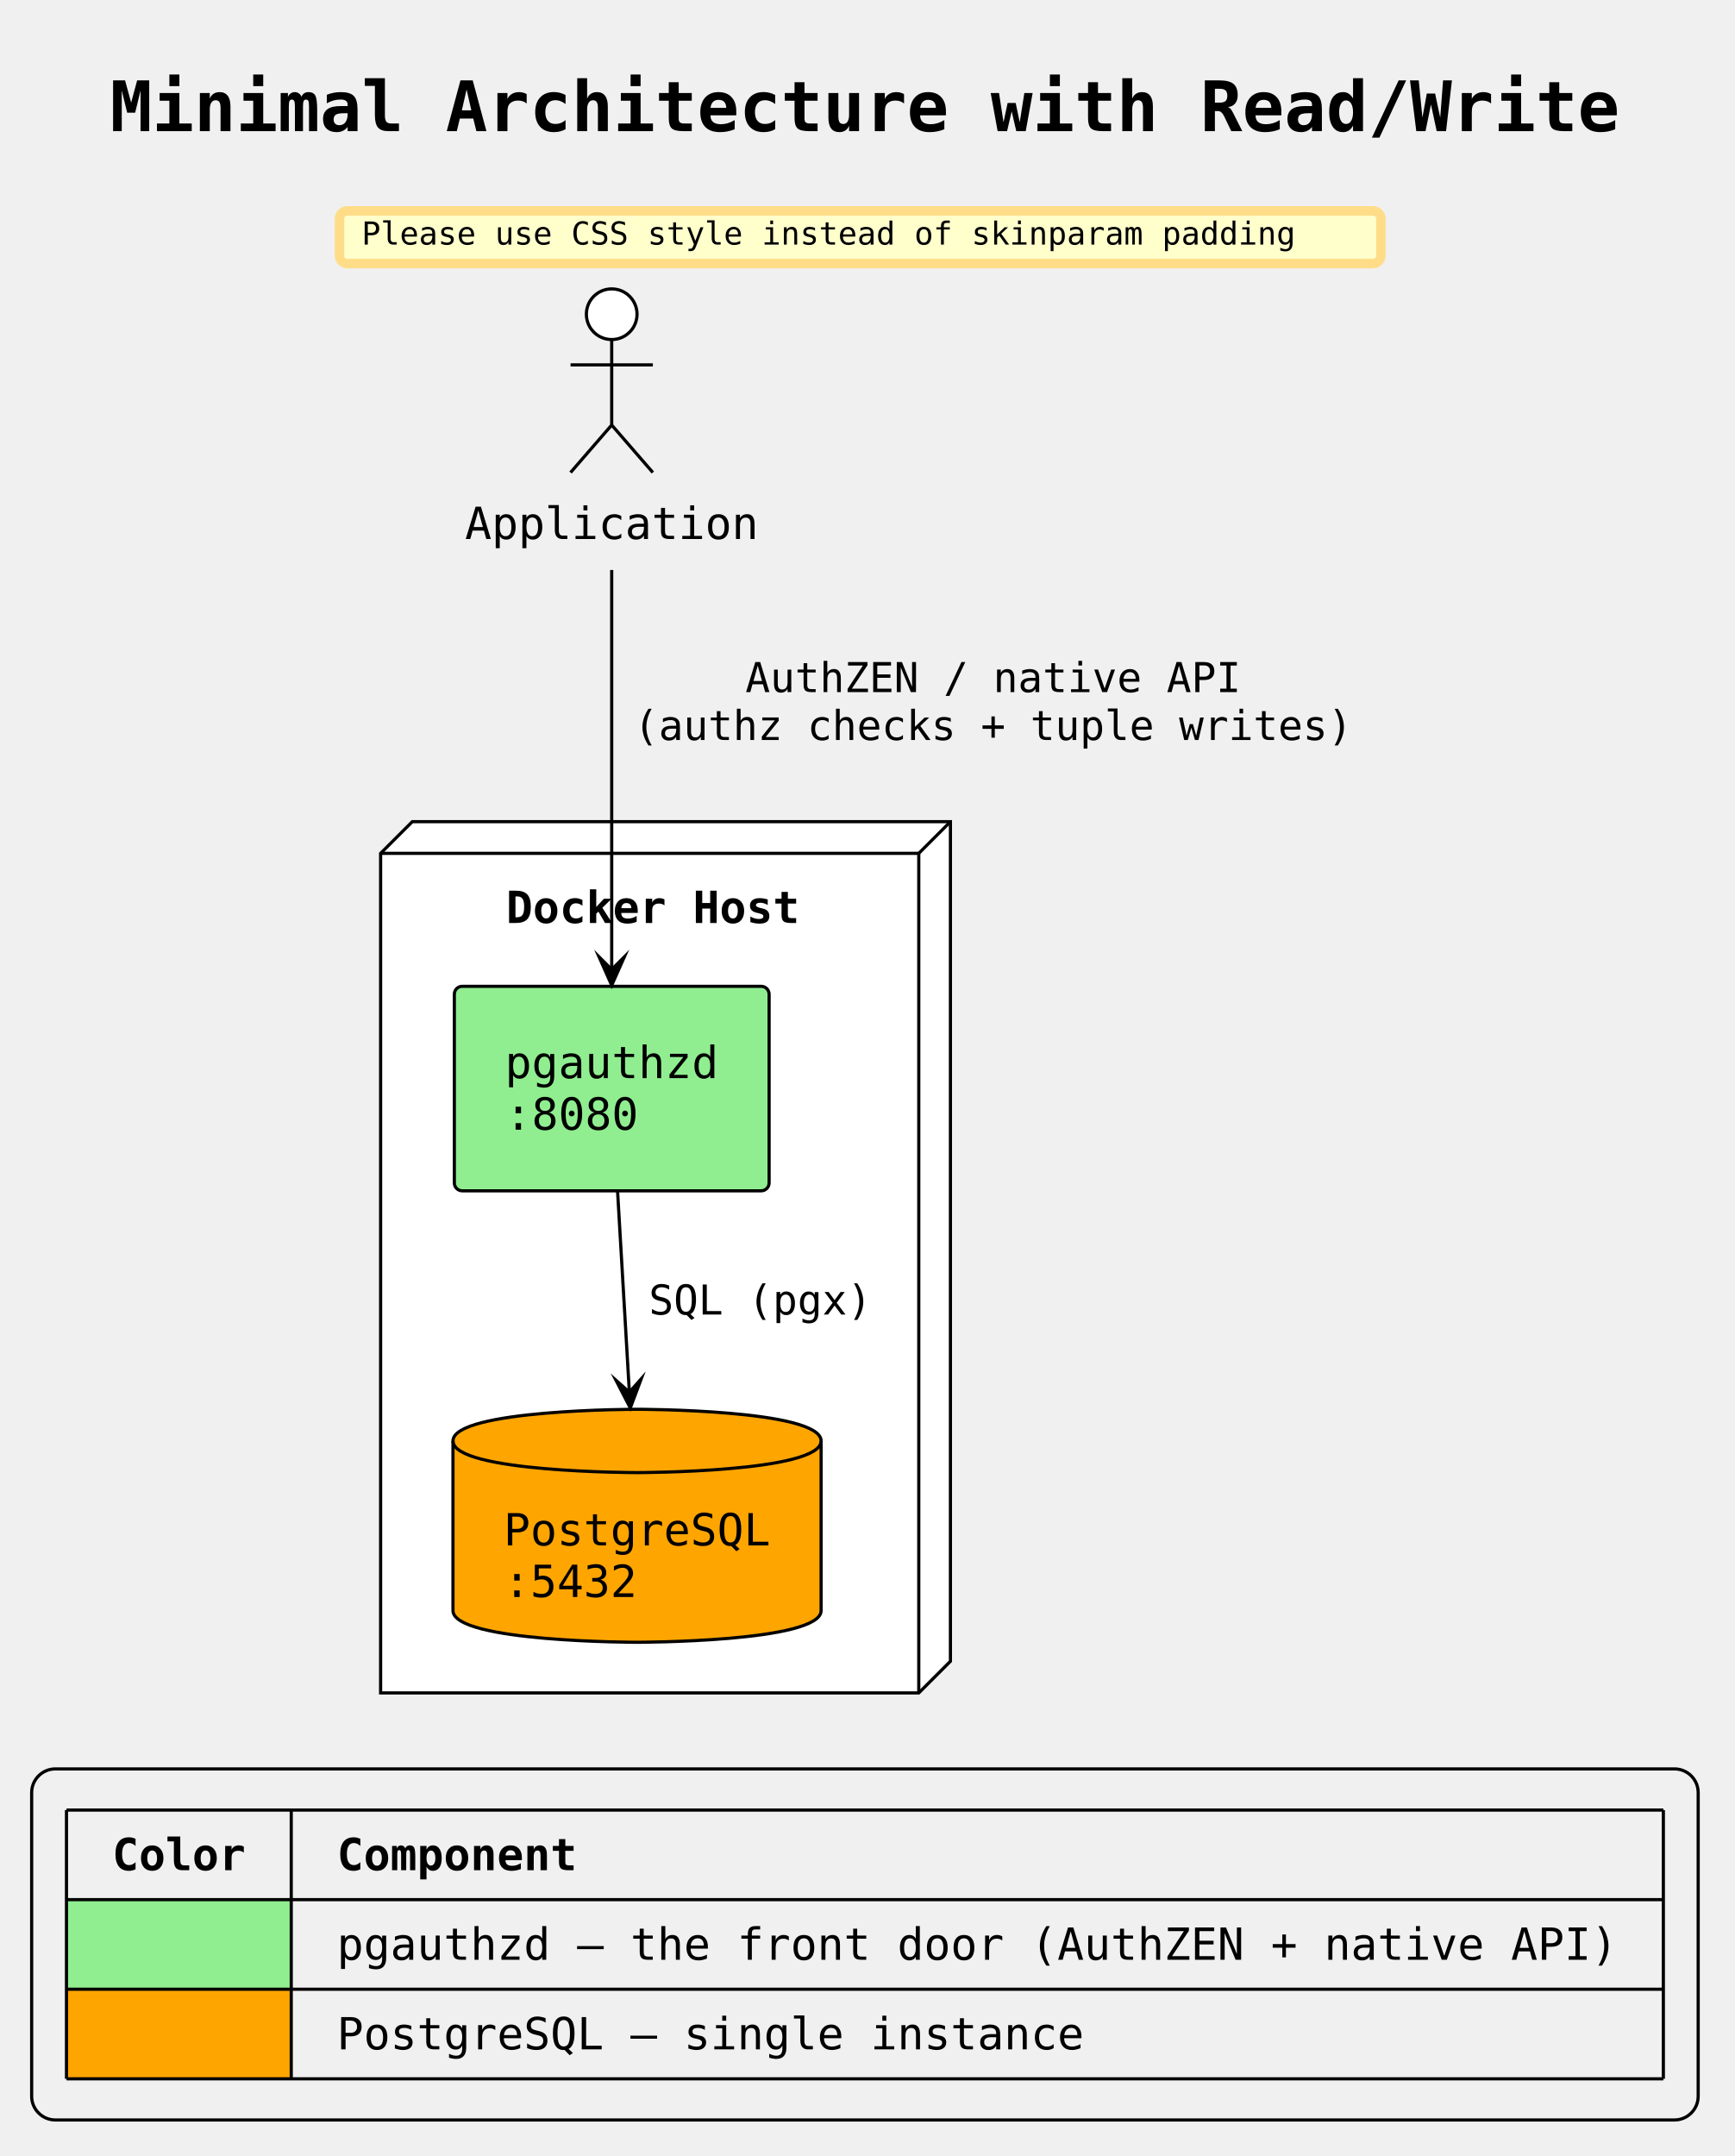
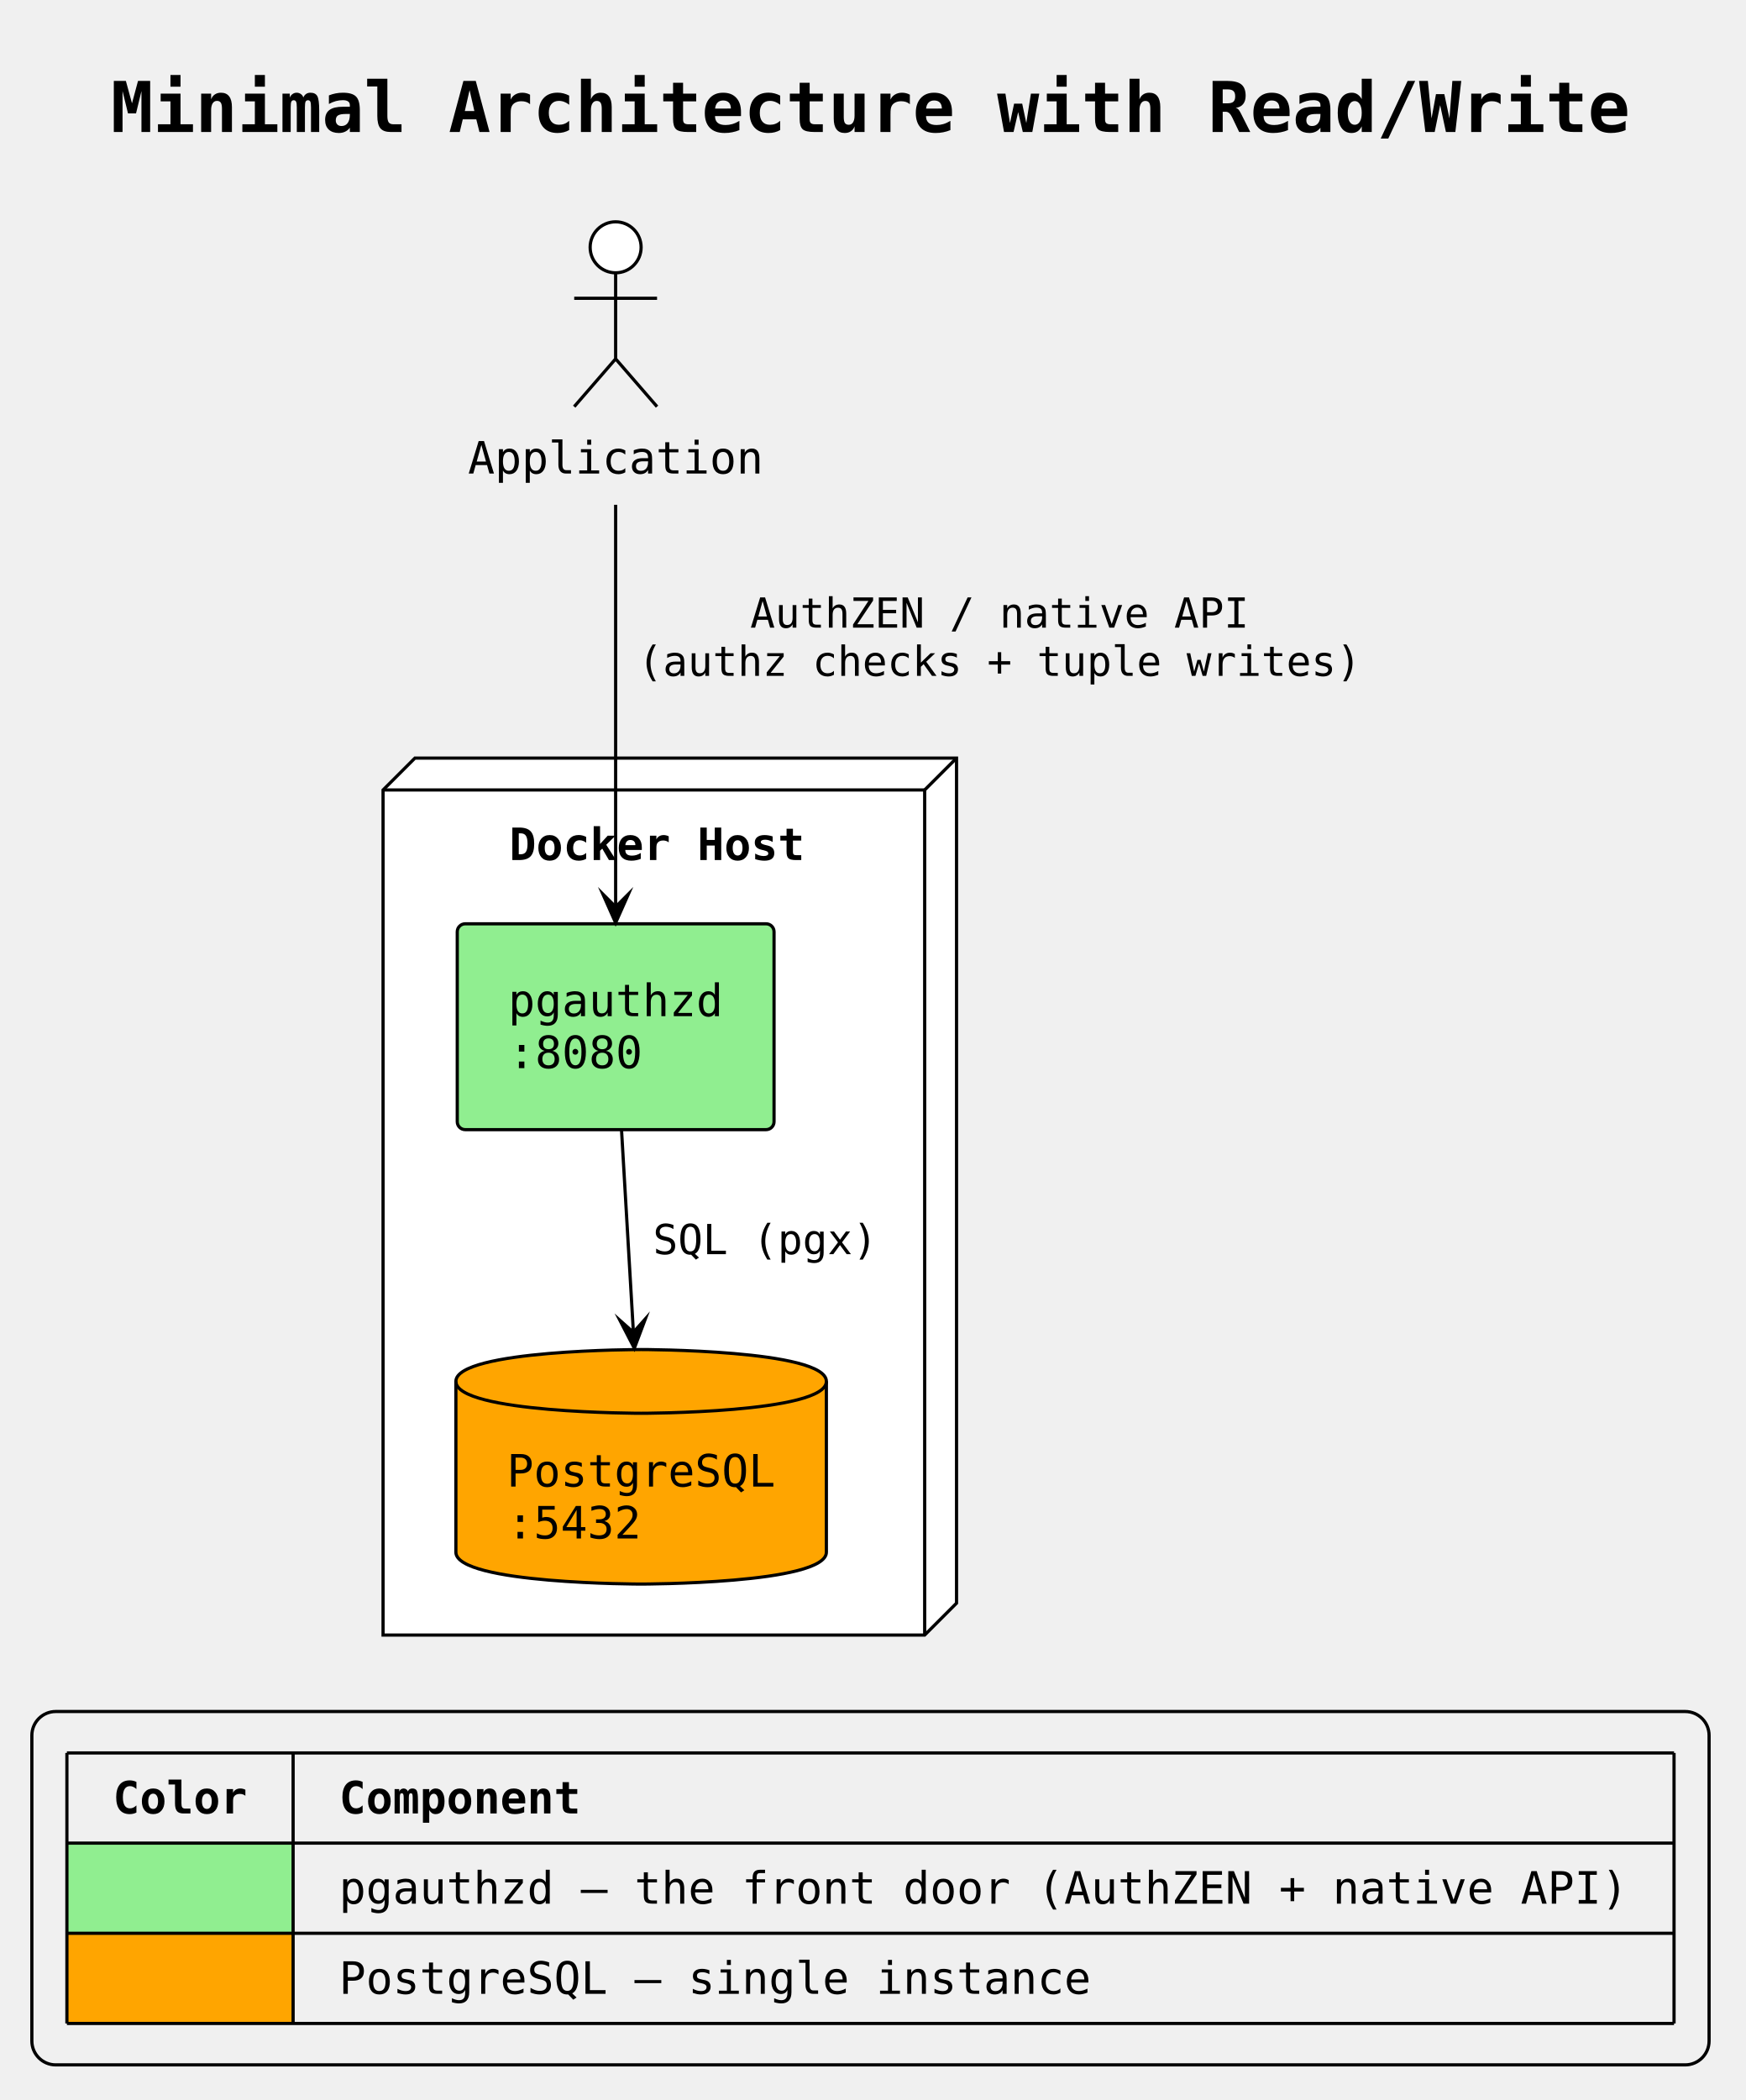
- <svg xmlns="http://www.w3.org/2000/svg" contentStyleType="text/css" data-diagram-type="DESCRIPTION" height="681px" preserveAspectRatio="none" style="width:548px;height:681px;background:#FFFFFF;" version="1.1" viewBox="0 0 548 681" width="548px" zoomAndPan="magnify">
+ <svg xmlns="http://www.w3.org/2000/svg" version="1.1" data-diagram-type="DESCRIPTION" style="width:548px;height:659px;background:#FFFFFF;" width="548px" height="659px" viewBox="0 0 548 659" zoomAndPan="magnify" preserveAspectRatio="none" contentStyleType="text/css">
  <defs />
-   <g>
+   <g font-family="sans-serif" lengthAdjust="spacing">
    <g class="title" data-source-line="10">
-       <text fill="#000000" font-family="monospace" font-size="22" font-weight="700" lengthAdjust="spacing" textLength="476.824" x="34.806" y="41.421">Minimal Architecture with Read/Write</text>
+       <text x="34.806" y="41.421" fill="#000" font-size="22" textLength="476.824" font-weight="700" font-family="monospace">Minimal Architecture with Read/Write</text>
    </g>
-     <rect fill="#FFFFCC" height="16.641" rx="2.5" ry="2.5" style="stroke:#FFDD88;stroke-width:3;" width="328.973" x="107.232" y="66.609" />
-     <text fill="#000000" font-family="monospace" font-size="10" lengthAdjust="spacing" textLength="295.005" x="114.232" y="77.25">Please use CSS style instead of skinparam padding</text>
-     <g class="cluster" data-qualified-name="host1" data-source-line="14" id="ent0002">
-       <polygon fill="#FFFFFF" points="120.232,269.54,130.232,259.54,300.232,259.54,300.232,524.73,290.232,534.73,120.232,534.73,120.232,269.54" style="stroke:#000000;stroke-width:1;stroke-linejoin:miter;stroke-miterlimit:10;" />
-       <line style="stroke:#000000;stroke-width:1;" x1="290.232" x2="300.232" y1="269.54" y2="259.54" />
-       <line style="stroke:#000000;stroke-width:1;" x1="120.232" x2="290.232" y1="269.54" y2="269.54" />
-       <line style="stroke:#000000;stroke-width:1;" x1="290.232" x2="290.232" y1="269.54" y2="534.73" />
-       <text fill="#000000" font-family="monospace" font-size="14" font-weight="700" lengthAdjust="spacing" textLength="92.716" x="159.874" y="291.535">Docker Host</text>
+     <g class="cluster" data-qualified-name="host1" id="ent0002" data-source-line="14">
+       <polygon points="120.232,247.899,130.232,237.899,300.232,237.899,300.232,503.089,290.232,513.089,120.232,513.089,120.232,247.899" fill="#FFF" style="stroke:#000;stroke-width:1;stroke-linejoin:miter;stroke-miterlimit:10;" />
+       <line x1="290.232" y1="247.899" x2="300.232" y2="237.899" style="stroke:#000;stroke-width:1;" />
+       <line x1="120.232" y1="247.899" x2="290.232" y2="247.899" style="stroke:#000;stroke-width:1;" />
+       <line x1="290.232" y1="247.899" x2="290.232" y2="513.089" style="stroke:#000;stroke-width:1;" />
+       <text x="159.874" y="269.894" fill="#000" font-size="14" textLength="92.716" font-weight="700" font-family="monospace">Docker Host</text>
    </g>
-     <g class="entity" data-qualified-name="host1.pgd1" data-source-line="15" id="ent0003">
-       <rect fill="#90EE90" height="64.594" rx="2.5" ry="2.5" style="stroke:#000000;stroke-width:1;" width="99.43" x="143.522" y="311.54" />
-       <text fill="#000000" font-family="monospace" font-size="14" lengthAdjust="spacing" textLength="67.43" x="159.522" y="340.535">pgauthzd</text>
-       <text fill="#000000" font-family="monospace" font-size="14" lengthAdjust="spacing" textLength="42.144" x="159.522" y="356.832">:8080</text>
+     <g class="entity" data-qualified-name="host1.pgd1" id="ent0003" data-source-line="15">
+       <rect x="143.522" y="289.899" width="99.43" height="64.594" fill="#90EE90" style="stroke:#000;stroke-width:1;" rx="2.5" ry="2.5" />
+       <text x="159.522" y="318.894" fill="#000" font-size="14" textLength="67.43" font-family="monospace">pgauthzd</text>
+       <text x="159.522" y="335.191" fill="#000" font-size="14" textLength="42.144" font-family="monospace">:8080</text>
    </g>
-     <g class="entity" data-qualified-name="host1.pg1" data-source-line="16" id="ent0004">
-       <path d="M143.092,455.14 C143.092,445.14 201.235,445.14 201.235,445.14 C201.235,445.14 259.379,445.14 259.379,455.14 L259.379,508.734 C259.379,518.734 201.235,518.734 201.235,518.734 C201.235,518.734 143.092,518.734 143.092,508.734 L143.092,455.14" fill="#FFA500" style="stroke:#000000;stroke-width:1;" />
-       <path d="M143.092,455.14 C143.092,465.14 201.235,465.14 201.235,465.14 C201.235,465.14 259.379,465.14 259.379,455.14" fill="none" style="stroke:#000000;stroke-width:1;" />
-       <text fill="#000000" font-family="monospace" font-size="14" lengthAdjust="spacing" textLength="84.287" x="159.092" y="488.135">PostgreSQL</text>
-       <text fill="#000000" font-family="monospace" font-size="14" lengthAdjust="spacing" textLength="42.144" x="159.092" y="504.432">:5432</text>
+     <g class="entity" data-qualified-name="host1.pg1" id="ent0004" data-source-line="16">
+       <path d="M143.092,433.499 C143.092,423.499 201.235,423.499 201.235,423.499 C201.235,423.499 259.379,423.499 259.379,433.499 L259.379,487.093 C259.379,497.093 201.235,497.093 201.235,497.093 C201.235,497.093 143.092,497.093 143.092,487.093 L143.092,433.499" style="stroke:#000;stroke-width:1;" fill="#FFA500" />
+       <path d="M143.092,433.499 C143.092,443.499 201.235,443.499 201.235,443.499 C201.235,443.499 259.379,443.499 259.379,433.499" style="stroke:#000;stroke-width:1;" fill="none" />
+       <text x="159.092" y="466.494" fill="#000" font-size="14" textLength="84.287" font-family="monospace">PostgreSQL</text>
+       <text x="159.092" y="482.791" fill="#000" font-size="14" textLength="42.144" font-family="monospace">:5432</text>
    </g>
-     <g class="entity" data-qualified-name="app1" data-source-line="12" id="ent0001">
-       <ellipse cx="193.23" cy="99.25" fill="#FFFFFF" rx="8" ry="8" style="stroke:#000000;stroke-width:1;" />
-       <path d="M193.23,107.25 L193.23,134.25 M180.23,115.25 L206.23,115.25 M193.23,134.25 L180.23,149.25 M193.23,134.25 L206.23,149.25" fill="none" style="stroke:#000000;stroke-width:1;" />
-       <text fill="#000000" font-family="monospace" font-size="14" lengthAdjust="spacing" textLength="92.716" x="146.872" y="170.245">Application</text>
+     <g class="entity" data-qualified-name="app1" id="ent0001" data-source-line="12">
+       <ellipse cx="193.23" cy="77.609" rx="8" ry="8" fill="#FFF" style="stroke:#000;stroke-width:1;" />
+       <path d="M193.23,85.609 L193.23,112.609 M180.23,93.609 L206.23,93.609 M193.23,112.609 L180.23,127.609 M193.23,112.609 L206.23,127.609" style="stroke:#000;stroke-width:1;" fill="none" />
+       <text x="146.872" y="148.604" fill="#000" font-size="14" textLength="92.716" font-family="monospace">Application</text>
    </g>
-     <g class="link" data-entity-1="ent0001" data-entity-2="ent0003" data-link-type="dependency" data-source-line="22" id="lnk5">
-       <path d="M193.232,180.04 C193.232,219.45 193.232,271.2 193.232,306.23" fill="none" id="app1-to-pgd1" style="stroke:#000000;stroke-width:1;" />
-       <polygon fill="#000000" points="193.232,311.23,197.232,302.23,193.232,306.23,189.232,302.23,193.232,311.23" style="stroke:#000000;stroke-width:1;stroke-linejoin:miter;stroke-miterlimit:10;" />
-       <text fill="#000000" font-family="monospace" font-size="13" lengthAdjust="spacing" textLength="156.533" x="235.452" y="218.607">AuthZEN / native API</text>
-       <text fill="#000000" font-family="monospace" font-size="13" lengthAdjust="spacing" textLength="226.973" x="200.232" y="233.74">(authz checks + tuple writes)</text>
+     <g class="link" data-entity-1="ent0001" data-entity-2="ent0003" id="lnk5" data-source-line="22" data-link-type="dependency">
+       <path d="M193.232,158.399 C193.232,197.809 193.232,249.559 193.232,284.589" style="stroke:#000;stroke-width:1;" fill="none" id="app1-to-pgd1" />
+       <polygon points="193.232,289.589,197.232,280.589,193.232,284.589,189.232,280.589,193.232,289.589" fill="#000" style="stroke:#000;stroke-width:1;stroke-linejoin:miter;stroke-miterlimit:10;" />
+       <text x="235.452" y="196.966" fill="#000" font-size="13" textLength="156.533" font-family="monospace">AuthZEN / native API</text>
+       <text x="200.232" y="212.099" fill="#000" font-size="13" textLength="226.973" font-family="monospace">(authz checks + tuple writes)</text>
    </g>
-     <g class="link" data-entity-1="ent0003" data-entity-2="ent0004" data-link-type="dependency" data-source-line="23" id="lnk6">
-       <path d="M195.092,376.4 C196.292,396.82 197.558,418.469 198.808,439.739" fill="none" id="pgd1-to-pg1" style="stroke:#000000;stroke-width:1;" />
-       <polygon fill="#000000" points="199.102,444.73,202.567,435.511,198.808,439.739,194.581,435.98,199.102,444.73" style="stroke:#000000;stroke-width:1;stroke-linejoin:miter;stroke-miterlimit:10;" />
-       <text fill="#000000" font-family="monospace" font-size="13" lengthAdjust="spacing" textLength="70.44" x="204.952" y="415.207">SQL (pgx)</text>
+     <g class="link" data-entity-1="ent0003" data-entity-2="ent0004" id="lnk6" data-source-line="23" data-link-type="dependency">
+       <path d="M195.092,354.759 C196.292,375.179 197.558,396.828 198.808,418.098" style="stroke:#000;stroke-width:1;" fill="none" id="pgd1-to-pg1" />
+       <polygon points="199.102,423.089,202.567,413.87,198.808,418.098,194.581,414.34,199.102,423.089" fill="#000" style="stroke:#000;stroke-width:1;stroke-linejoin:miter;stroke-miterlimit:10;" />
+       <text x="204.952" y="393.566" fill="#000" font-size="13" textLength="70.44" font-family="monospace">SQL (pgx)</text>
    </g>
    <g class="legend" data-source-line="25">
-       <rect fill="none" height="110.891" rx="7.5" ry="7.5" style="stroke:#000000;stroke-width:1;" width="526.437" x="10" y="558.73" />
-       <text fill="#000000" font-family="monospace" font-size="14" font-weight="700" lengthAdjust="spacing" textLength="42.144" x="35.429" y="590.725">Color</text>
-       <text fill="#000000" font-family="monospace" font-size="14" font-weight="700" lengthAdjust="spacing" textLength="75.858" x="106.43" y="590.725">Component</text>
-       <rect fill="#90EE90" height="28.297" style="stroke:none;stroke-width:1;" width="71.001" x="21" y="600.027" />
-       <text fill="#000000" font-family="monospace" font-size="14" lengthAdjust="spacing" textLength="8.429" x="27" y="619.022"> </text>
-       <text fill="#000000" font-family="monospace" font-size="14" lengthAdjust="spacing" textLength="404.578" x="106.43" y="619.022">pgauthzd — the front door (AuthZEN + native API)</text>
-       <rect fill="#FFA500" height="28.297" style="stroke:none;stroke-width:1;" width="71.001" x="21" y="628.324" />
-       <text fill="#000000" font-family="monospace" font-size="14" lengthAdjust="spacing" textLength="8.429" x="27" y="647.319"> </text>
-       <text fill="#000000" font-family="monospace" font-size="14" lengthAdjust="spacing" textLength="236.004" x="106.43" y="647.319">PostgreSQL — single instance</text>
-       <line style="stroke:#000000;stroke-width:1;" x1="21" x2="525.437" y1="571.73" y2="571.73" />
-       <line style="stroke:#000000;stroke-width:1;" x1="21" x2="525.437" y1="600.027" y2="600.027" />
-       <line style="stroke:#000000;stroke-width:1;" x1="21" x2="525.437" y1="628.324" y2="628.324" />
-       <line style="stroke:#000000;stroke-width:1;" x1="21" x2="525.437" y1="656.621" y2="656.621" />
-       <line style="stroke:#000000;stroke-width:1;" x1="21" x2="21" y1="571.73" y2="656.621" />
-       <line style="stroke:#000000;stroke-width:1;" x1="92.001" x2="92.001" y1="571.73" y2="656.621" />
-       <line style="stroke:#000000;stroke-width:1;" x1="525.437" x2="525.437" y1="571.73" y2="656.621" />
+       <rect x="10" y="537.089" width="526.437" height="110.891" fill="none" style="stroke:#000;stroke-width:1;" rx="7.5" ry="7.5" />
+       <text x="35.429" y="569.084" fill="#000" font-size="14" textLength="42.144" font-weight="700" font-family="monospace">Color</text>
+       <text x="106.43" y="569.084" fill="#000" font-size="14" textLength="75.858" font-weight="700" font-family="monospace">Component</text>
+       <rect x="21" y="578.386" width="71.001" height="28.297" fill="#90EE90" style="stroke:none;" />
+       <text x="27" y="597.381" fill="#000" font-size="14" font-family="monospace"> </text>
+       <text x="106.43" y="597.381" fill="#000" font-size="14" textLength="404.578" font-family="monospace">pgauthzd — the front door (AuthZEN + native API)</text>
+       <rect x="21" y="606.683" width="71.001" height="28.297" fill="#FFA500" style="stroke:none;" />
+       <text x="27" y="625.678" fill="#000" font-size="14" font-family="monospace"> </text>
+       <text x="106.43" y="625.678" fill="#000" font-size="14" textLength="236.004" font-family="monospace">PostgreSQL — single instance</text>
+       <line x1="21" y1="550.089" x2="525.437" y2="550.089" style="stroke:#000;stroke-width:1;" />
+       <line x1="21" y1="578.386" x2="525.437" y2="578.386" style="stroke:#000;stroke-width:1;" />
+       <line x1="21" y1="606.683" x2="525.437" y2="606.683" style="stroke:#000;stroke-width:1;" />
+       <line x1="21" y1="634.98" x2="525.437" y2="634.98" style="stroke:#000;stroke-width:1;" />
+       <line x1="21" y1="550.089" x2="21" y2="634.98" style="stroke:#000;stroke-width:1;" />
+       <line x1="92.001" y1="550.089" x2="92.001" y2="634.98" style="stroke:#000;stroke-width:1;" />
+       <line x1="525.437" y1="550.089" x2="525.437" y2="634.98" style="stroke:#000;stroke-width:1;" />
    </g>
  </g>
</svg>
